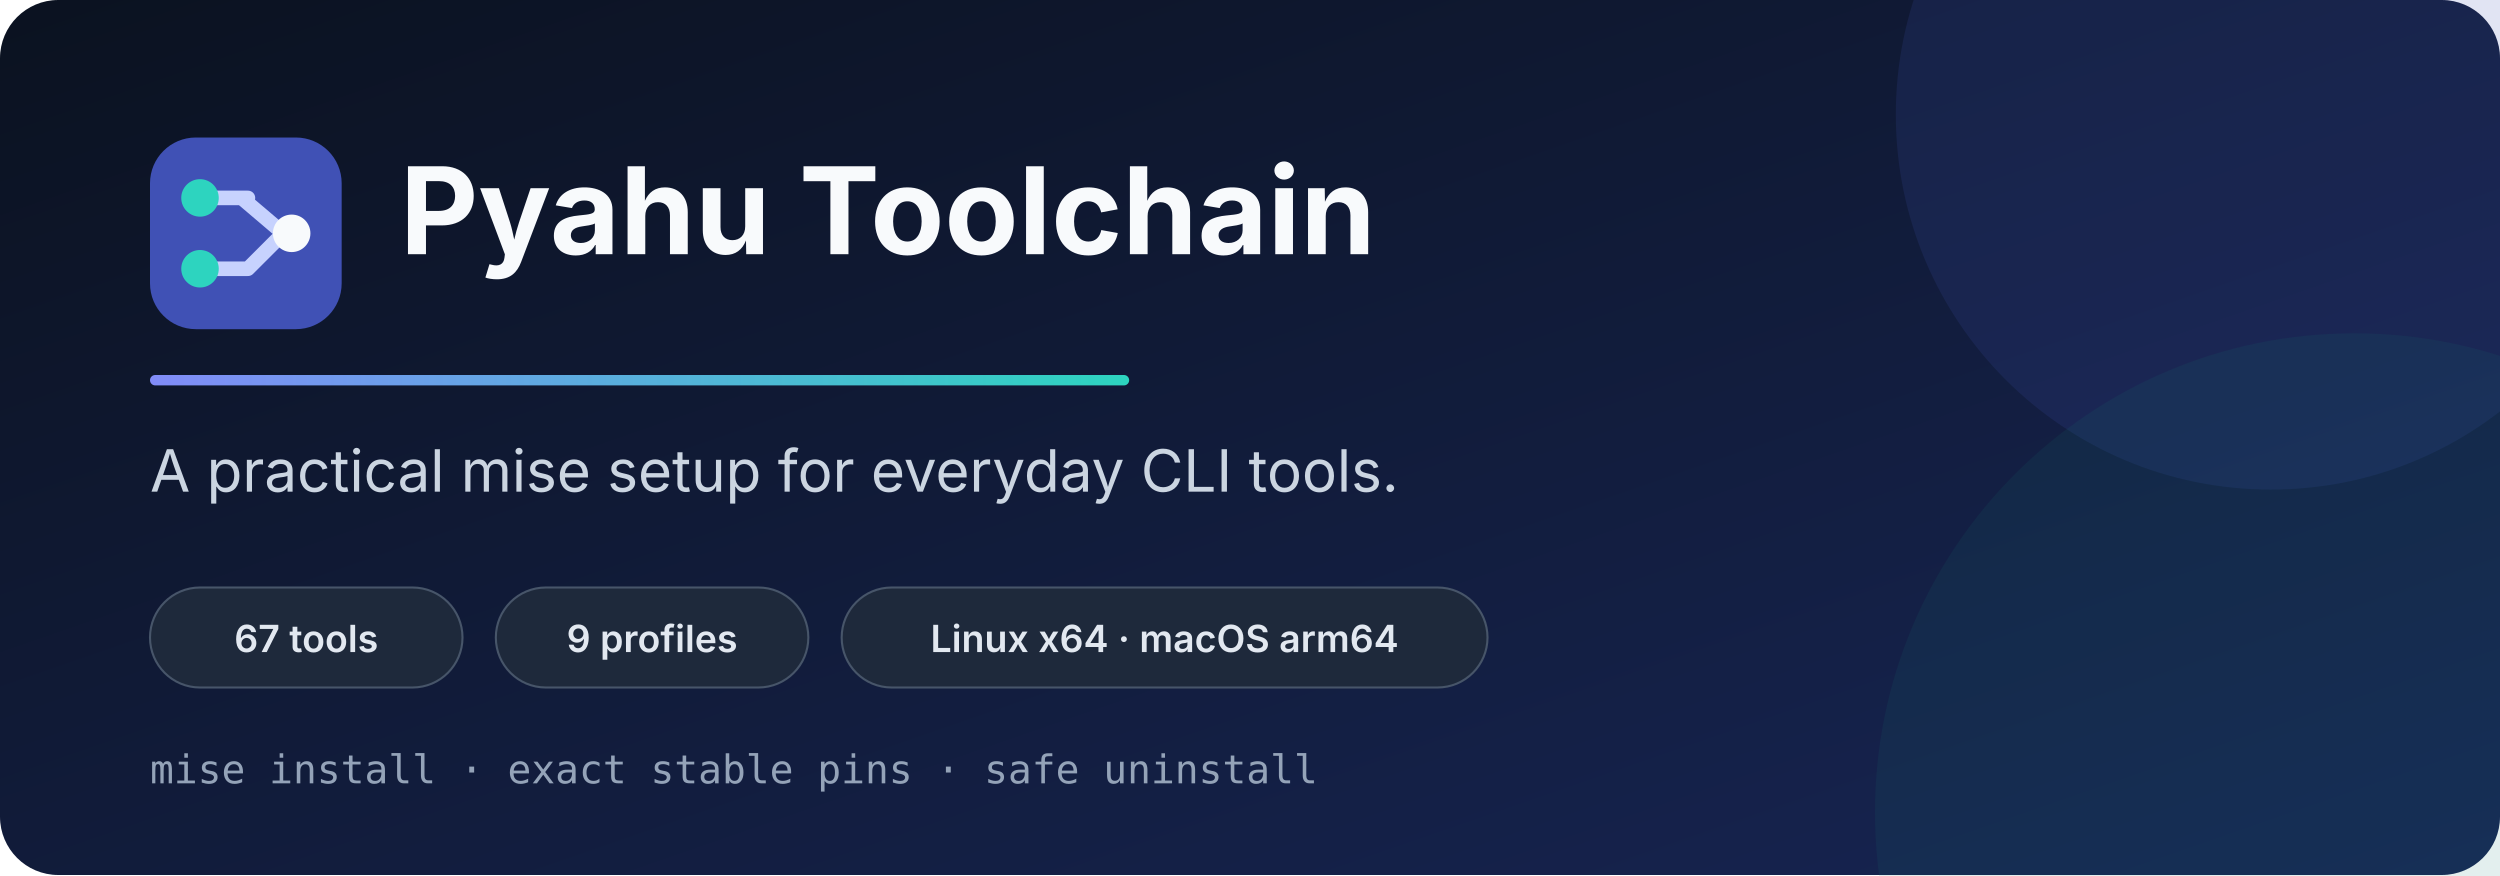
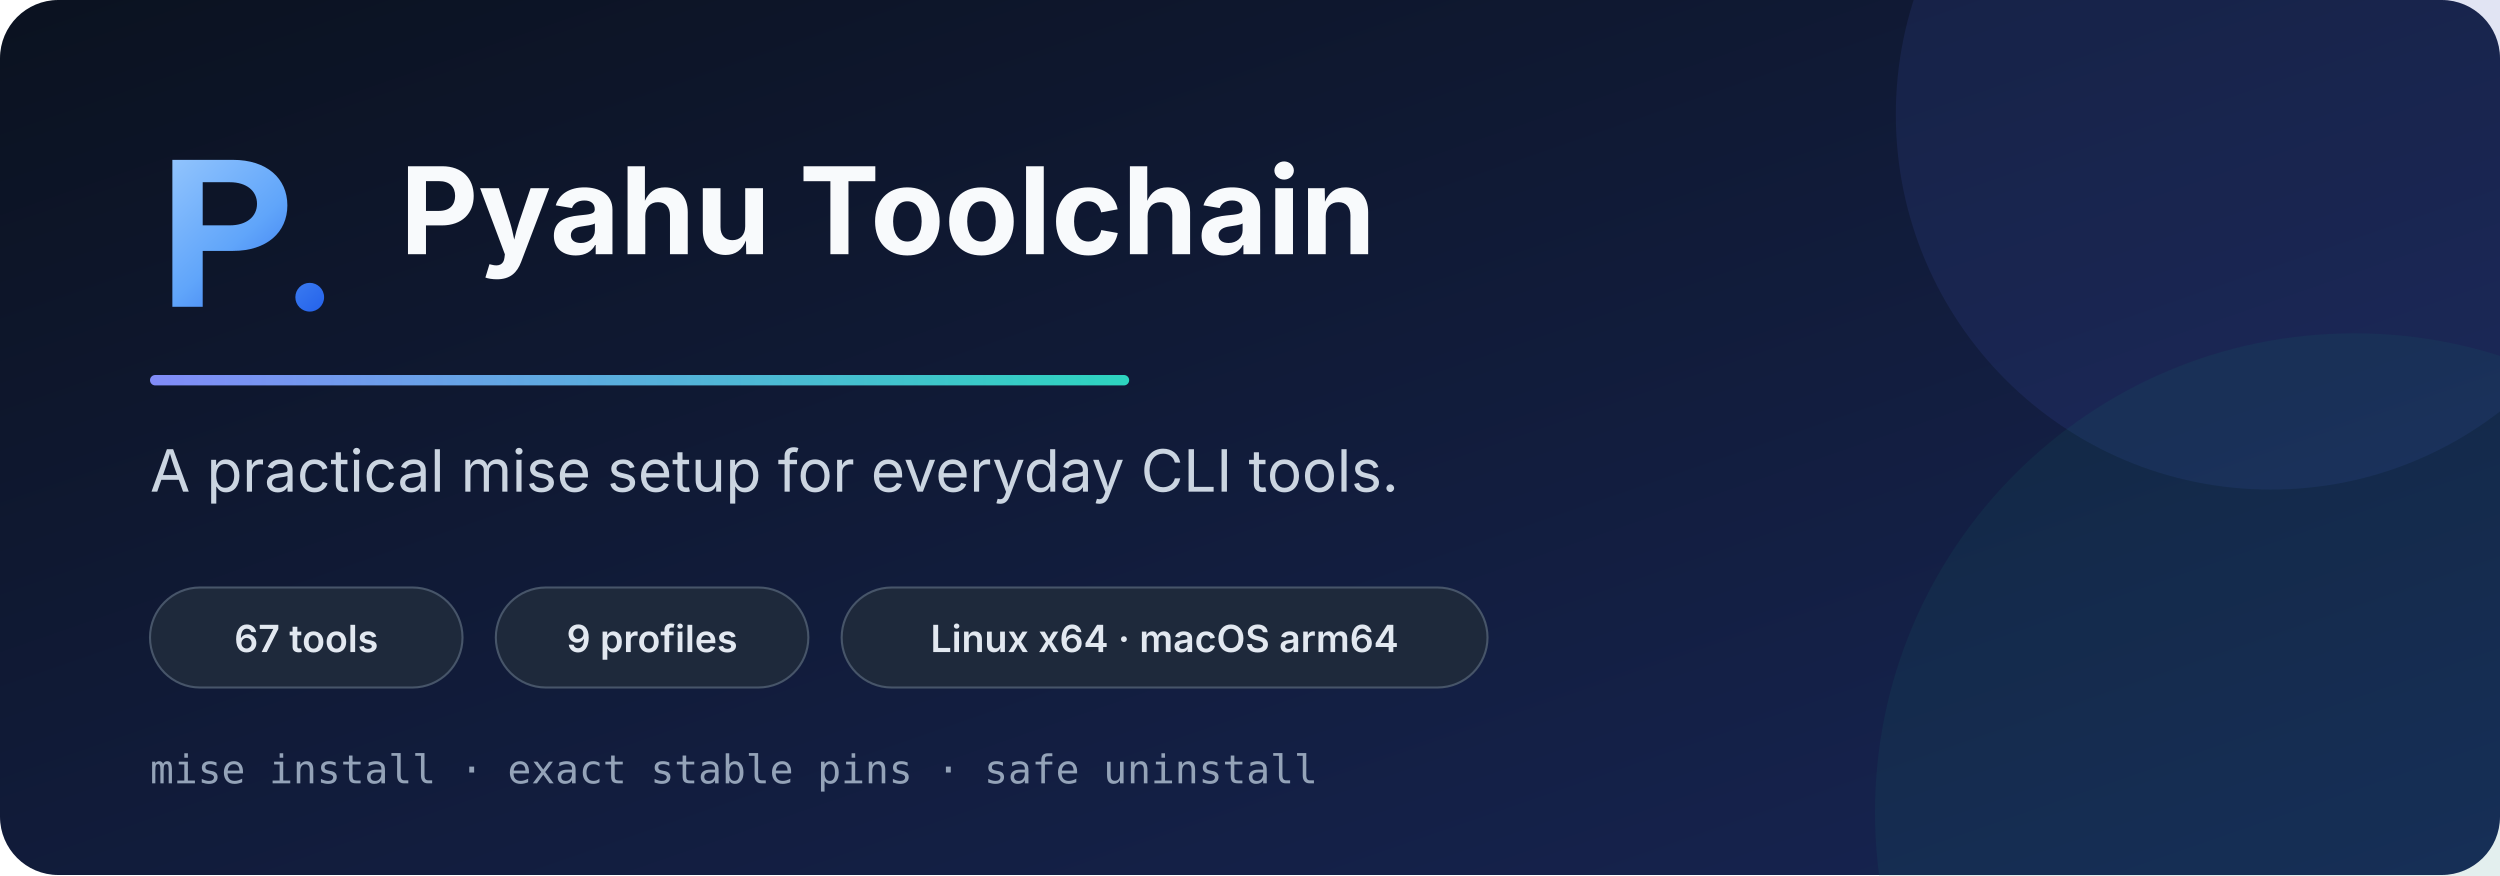
<svg xmlns="http://www.w3.org/2000/svg" viewBox="0 0 1200 420" role="img" aria-labelledby="title desc">
  <defs>
    <linearGradient id="background" x1="0" y1="0" x2="1" y2="1">
      <stop offset="0" stop-color="#0b1220" />
      <stop offset="1" stop-color="#172554" />
    </linearGradient>
    <linearGradient id="accent" x1="0" y1="0" x2="1" y2="0">
      <stop offset="0" stop-color="#818cf8" />
      <stop offset="1" stop-color="#2dd4bf" />
    </linearGradient>
+     <linearGradient id="pyahu-mark" x1="14" y1="10" x2="106" y2="110" gradientUnits="userSpaceOnUse">
+       <stop stop-color="#93C5FD" />
+       <stop offset="0.5" stop-color="#60A5FA" />
+       <stop offset="1" stop-color="#2563EB" />
+     </linearGradient>
  </defs>
  <rect width="1200" height="420" rx="28" fill="url(#background)" />
  <circle cx="1090" cy="55" r="180" fill="#4051b5" opacity=".16" />
  <circle cx="1130" cy="390" r="230" fill="#0f766e" opacity=".12" />
-   <g transform="translate(72 66)">
-     <rect width="92" height="92" rx="22" fill="#4051b5" />
-     <path d="M27 29h20M44 29l20 17M27 63h20M47 63l17-17" fill="none" stroke="#c7d2fe" stroke-width="7" stroke-linecap="round" />
-     <circle cx="24" cy="29" r="9" fill="#2dd4bf" />
-     <circle cx="68" cy="46" r="9" fill="#f8fafc" />
-     <circle cx="24" cy="63" r="9" fill="#2dd4bf" />
+   <g transform="translate(72 66) scale(.7666667)">
+     <path fill="url(#pyahu-mark)" fill-rule="evenodd" d="M14 106V14h38c21 0 34 11.5 34 28.5S73 71 52 71H33v35H14Zm19-51h17c10.5 0 17-5.5 17-13.5S60.5 28 50 28H33v27Z" />
+     <circle cx="100" cy="100" r="9" fill="url(#pyahu-mark)" />
  </g>
  <text x="192" y="122" fill="#f8fafc" font-family="Inter, ui-sans-serif, system-ui, sans-serif" font-size="58" font-weight="700">Pyahu Toolchain</text>
  <rect x="72" y="180" width="470" height="5" rx="2.5" fill="url(#accent)" />
  <text x="72" y="236" fill="#cbd5e1" font-family="Inter, ui-sans-serif, system-ui, sans-serif" font-size="28">A practical mise setup for everyday CLI tools.</text>
  <g font-family="Inter, ui-sans-serif, system-ui, sans-serif" font-size="18" font-weight="600">
    <g transform="translate(72 282)">
      <rect width="150" height="48" rx="24" fill="#1e293b" stroke="#475569" />
      <text x="75" y="31" text-anchor="middle" fill="#e2e8f0">67 tools</text>
    </g>
    <g transform="translate(238 282)">
      <rect width="150" height="48" rx="24" fill="#1e293b" stroke="#475569" />
      <text x="75" y="31" text-anchor="middle" fill="#e2e8f0">9 profiles</text>
    </g>
    <g transform="translate(404 282)">
      <rect width="310" height="48" rx="24" fill="#1e293b" stroke="#475569" />
      <text x="155" y="31" text-anchor="middle" fill="#e2e8f0">Linux x64 · macOS arm64</text>
    </g>
  </g>
  <text x="72" y="376" fill="#94a3b8" font-family="ui-monospace, SFMono-Regular, Menlo, monospace" font-size="19">mise install · exact stable pins · safe uninstall</text>
</svg>
